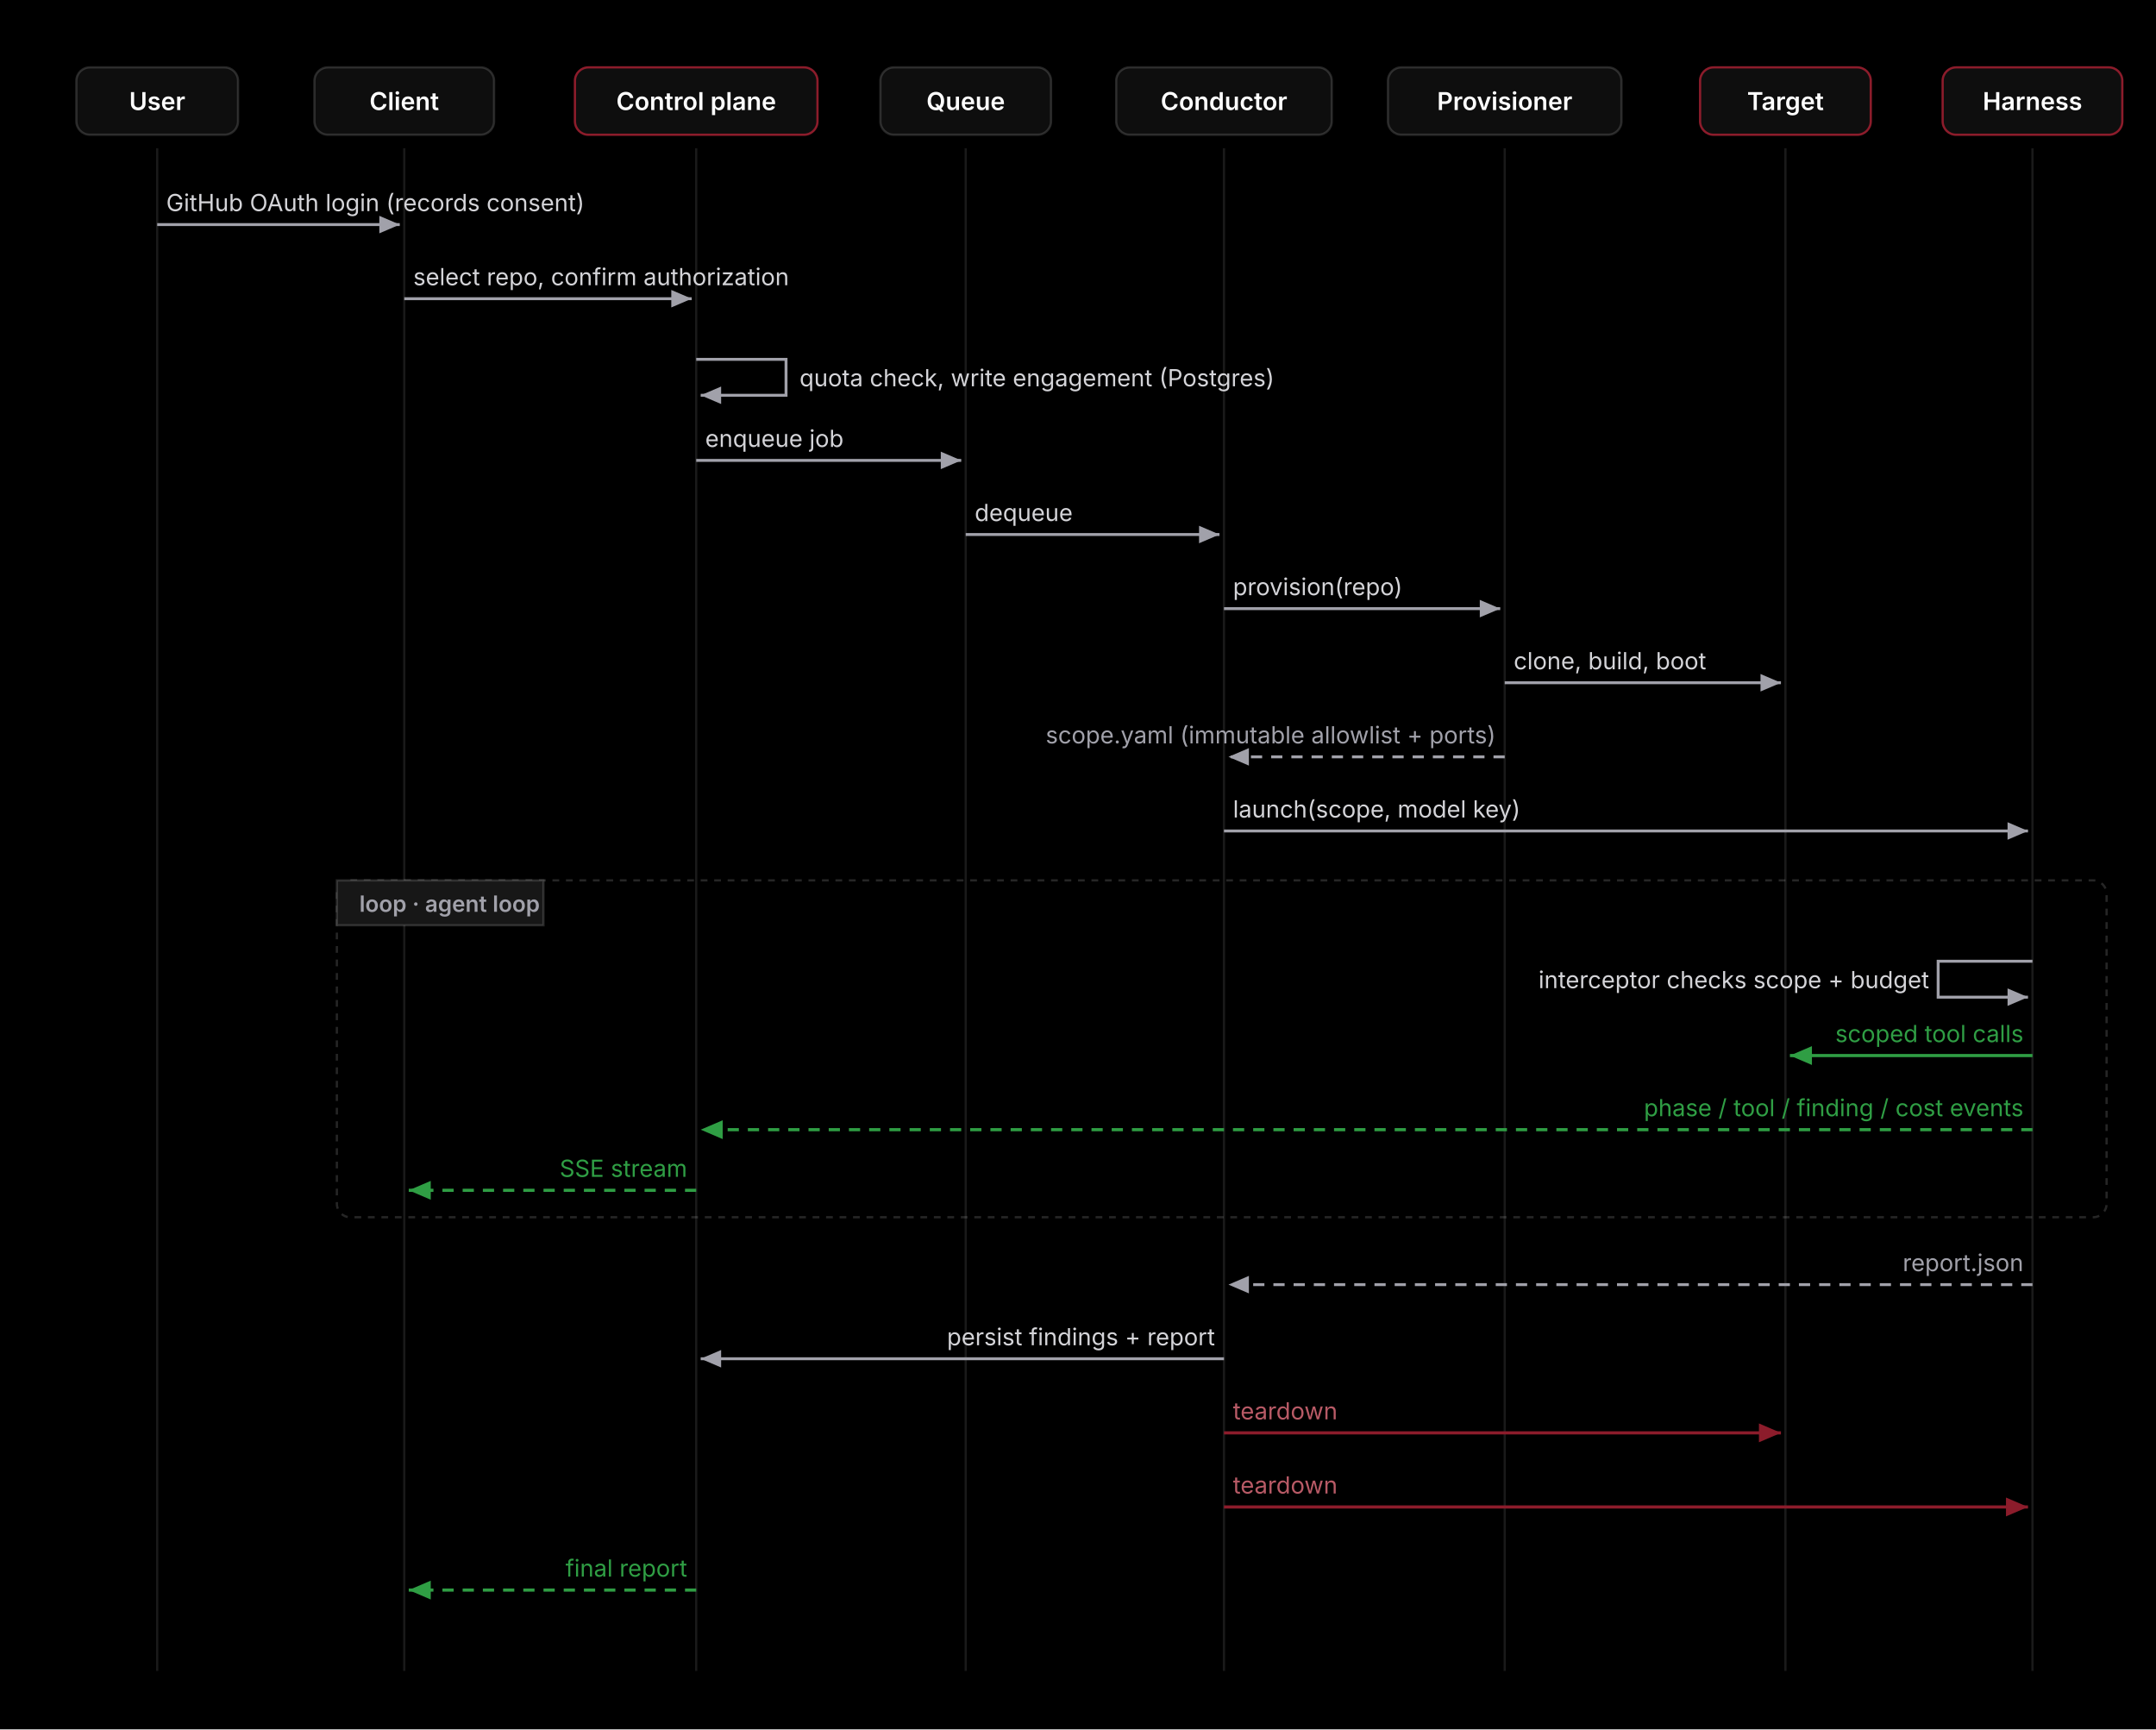
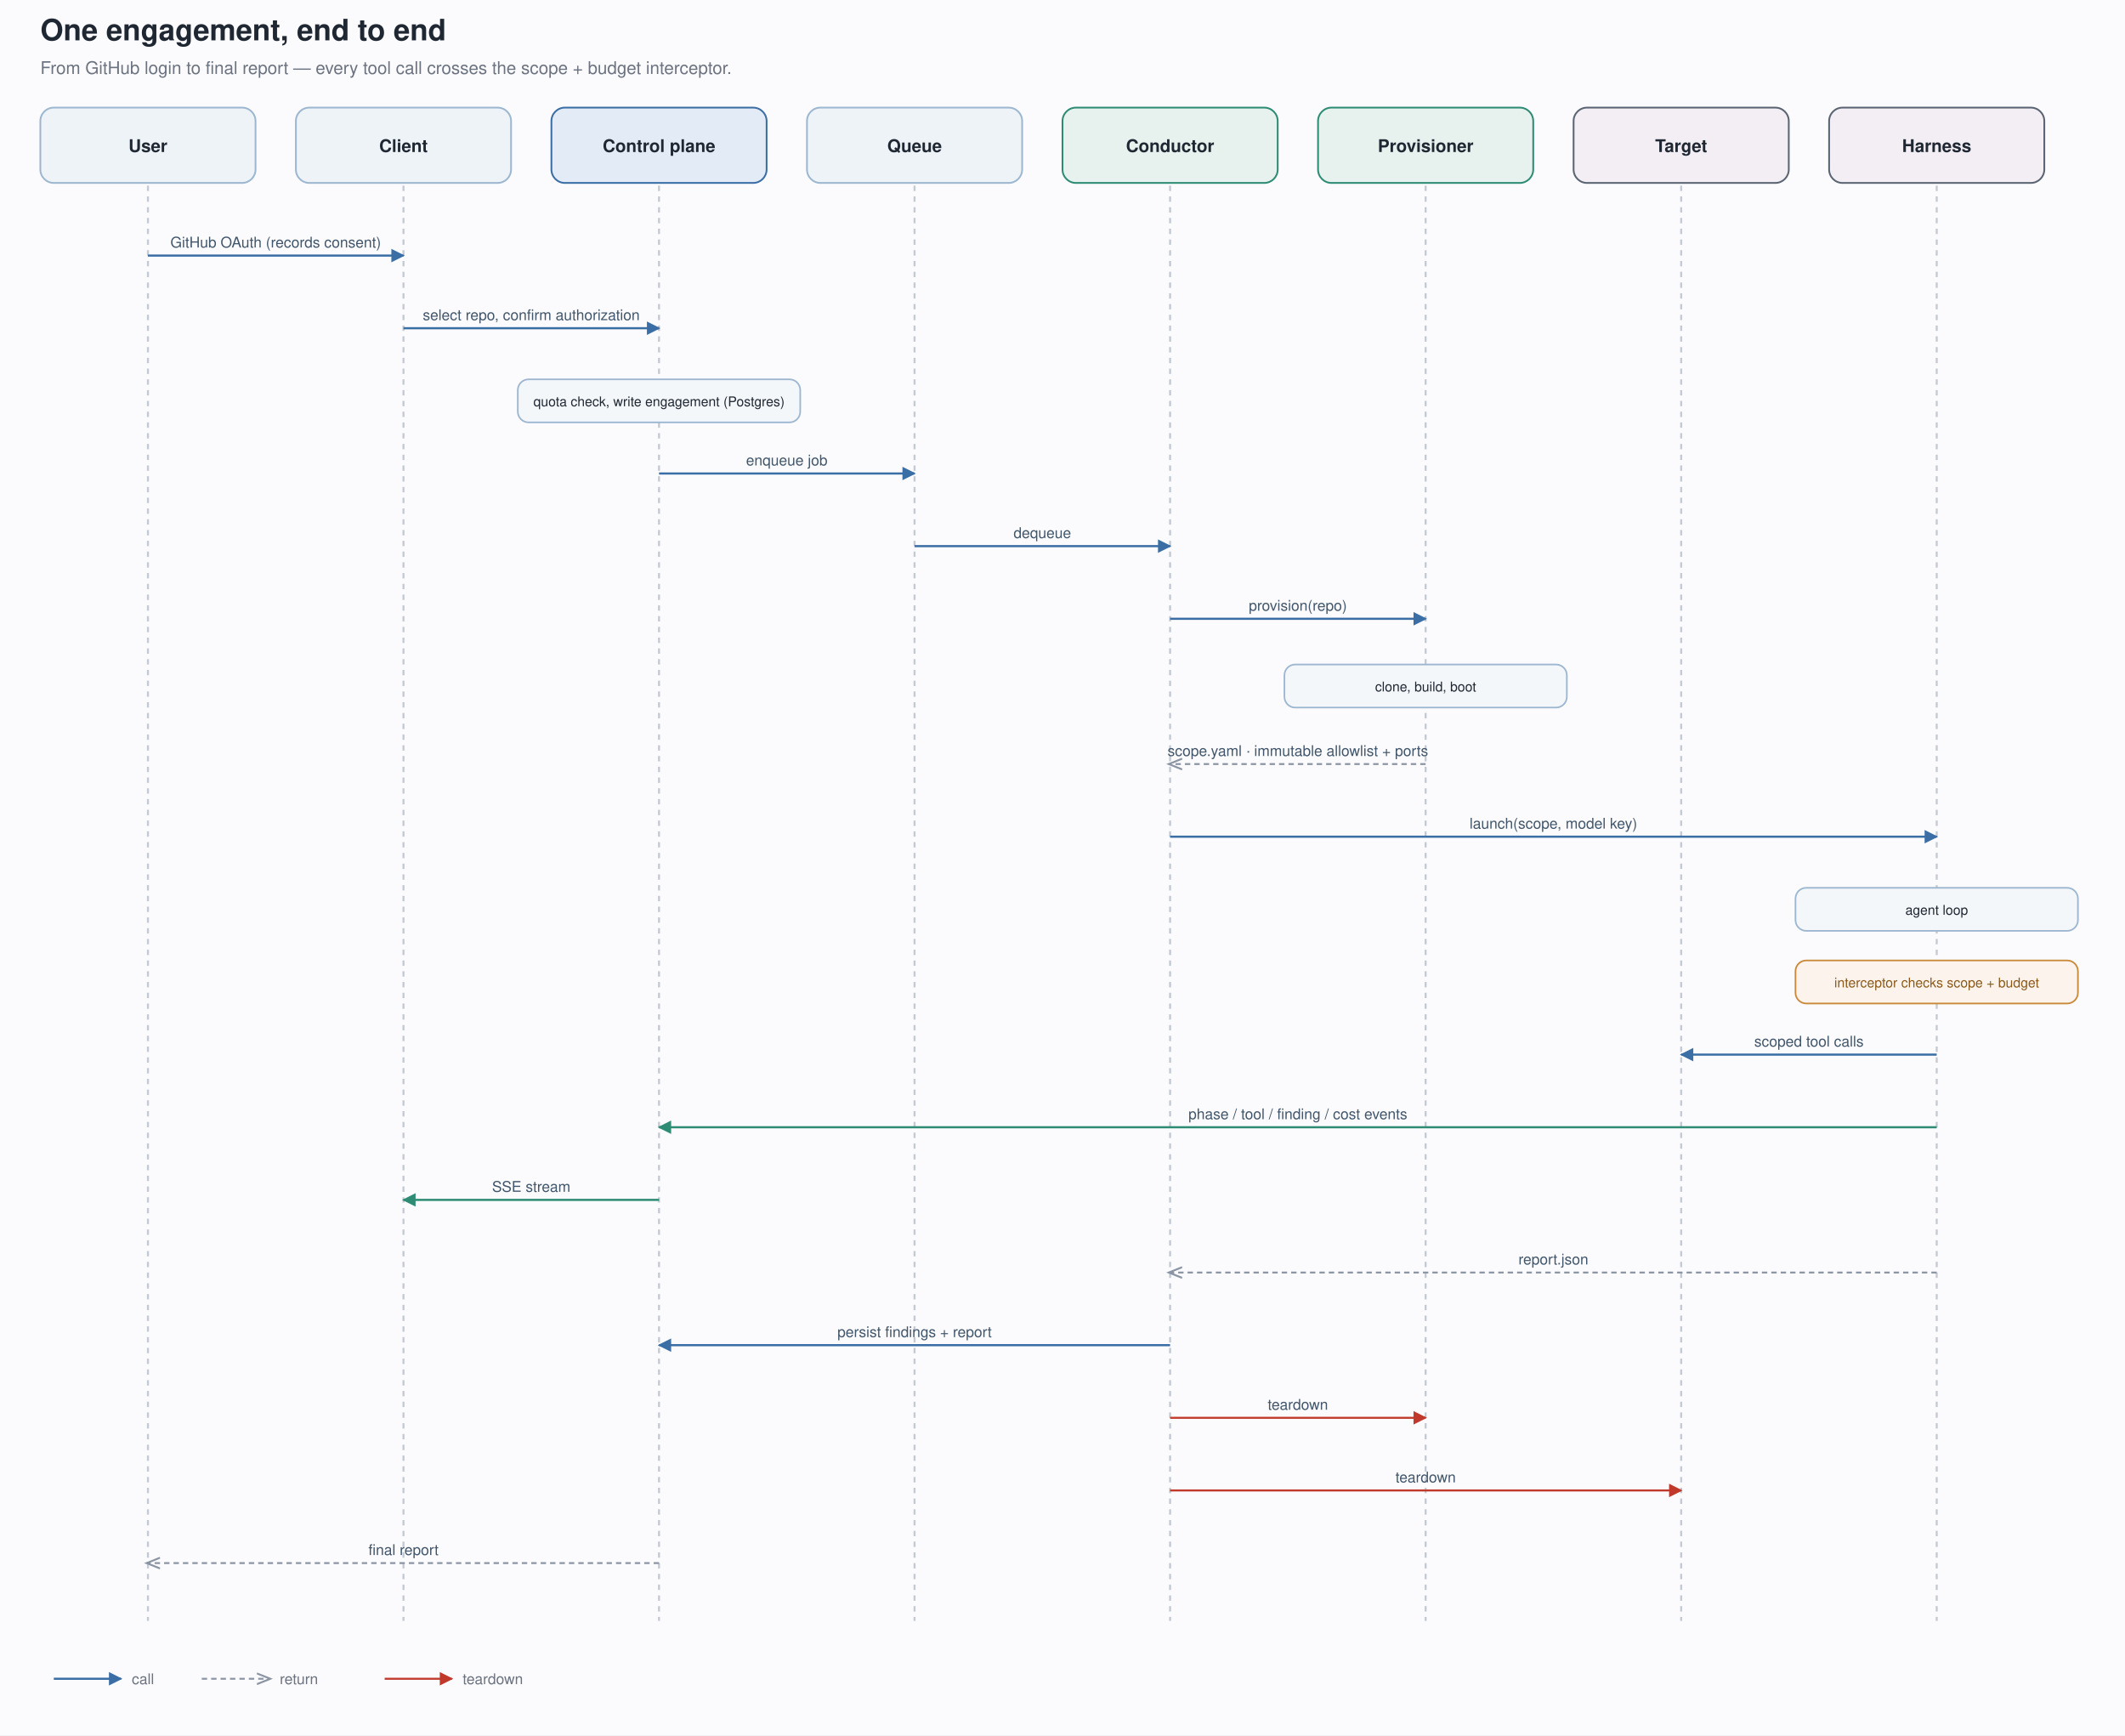
- <svg xmlns="http://www.w3.org/2000/svg" viewBox="0 0 960 770" font-family="Inter, Segoe UI, system-ui, sans-serif">
+ <svg xmlns="http://www.w3.org/2000/svg" width="1580" height="1290" viewBox="0 0 1580 1290" font-family="Helvetica,Arial,sans-serif">
+   <rect width="1580" height="1290" fill="#FBFBFD" />
  <defs>
-     <marker id="a" markerWidth="9" markerHeight="9" refX="7" refY="3" orient="auto" markerUnits="strokeWidth">
-       <path d="M0,0 L7,3 L0,6 Z" fill="#a1a1aa" />
+     <marker id="blk_b" markerWidth="11" markerHeight="11" refX="9" refY="5" orient="auto" markerUnits="userSpaceOnUse">
+       <path d="M0,0 L10,5 L0,10 z" fill="#3B6EA5" />
    </marker>
-     <marker id="g" markerWidth="9" markerHeight="9" refX="7" refY="3" orient="auto" markerUnits="strokeWidth">
-       <path d="M0,0 L7,3 L0,6 Z" fill="#2f9e44" />
+     <marker id="blk_g" markerWidth="11" markerHeight="11" refX="9" refY="5" orient="auto" markerUnits="userSpaceOnUse">
+       <path d="M0,0 L10,5 L0,10 z" fill="#2E8B74" />
    </marker>
-     <marker id="r" markerWidth="9" markerHeight="9" refX="7" refY="3" orient="auto" markerUnits="strokeWidth">
-       <path d="M0,0 L7,3 L0,6 Z" fill="#8C1C2B" />
+     <marker id="blk_r" markerWidth="11" markerHeight="11" refX="9" refY="5" orient="auto" markerUnits="userSpaceOnUse">
+       <path d="M0,0 L10,5 L0,10 z" fill="#C0392B" />
+     </marker>
+     <marker id="opn" markerWidth="12" markerHeight="12" refX="9" refY="5" orient="auto" markerUnits="userSpaceOnUse">
+       <path d="M0,1 L10,5 L0,9" fill="none" stroke="#8A94A3" stroke-width="1.4" />
    </marker>
  </defs>
-   <rect x="0" y="0" width="960" height="770" fill="#000000" />
-   <g stroke="#ffffff1a" stroke-width="1">
-     <line x1="70" y1="66" x2="70" y2="744" />
-     <line x1="180" y1="66" x2="180" y2="744" />
-     <line x1="310" y1="66" x2="310" y2="744" />
-     <line x1="430" y1="66" x2="430" y2="744" />
-     <line x1="545" y1="66" x2="545" y2="744" />
-     <line x1="670" y1="66" x2="670" y2="744" />
-     <line x1="795" y1="66" x2="795" y2="744" />
-     <line x1="905" y1="66" x2="905" y2="744" />
-   </g>
-   <g>
-     <rect x="34" y="30" width="72" height="30" rx="6" fill="#0e0e0e" stroke="#ffffff26" />
-     <text x="70" y="49" text-anchor="middle" fill="#ffffff" font-size="11" font-weight="600">User</text>
-     <rect x="140" y="30" width="80" height="30" rx="6" fill="#0e0e0e" stroke="#ffffff26" />
-     <text x="180" y="49" text-anchor="middle" fill="#ffffff" font-size="11" font-weight="600">Client</text>
-     <rect x="256" y="30" width="108" height="30" rx="6" fill="#0e0e0e" stroke="#8C1C2B" />
-     <text x="310" y="49" text-anchor="middle" fill="#ffffff" font-size="11" font-weight="600">Control plane</text>
-     <rect x="392" y="30" width="76" height="30" rx="6" fill="#0e0e0e" stroke="#ffffff26" />
-     <text x="430" y="49" text-anchor="middle" fill="#ffffff" font-size="11" font-weight="600">Queue</text>
-     <rect x="497" y="30" width="96" height="30" rx="6" fill="#0e0e0e" stroke="#ffffff26" />
-     <text x="545" y="49" text-anchor="middle" fill="#ffffff" font-size="11" font-weight="600">Conductor</text>
-     <rect x="618" y="30" width="104" height="30" rx="6" fill="#0e0e0e" stroke="#ffffff26" />
-     <text x="670" y="49" text-anchor="middle" fill="#ffffff" font-size="11" font-weight="600">Provisioner</text>
-     <rect x="757" y="30" width="76" height="30" rx="6" fill="#0e0e0e" stroke="#8C1C2B" />
-     <text x="795" y="49" text-anchor="middle" fill="#ffffff" font-size="11" font-weight="600">Target</text>
-     <rect x="865" y="30" width="80" height="30" rx="6" fill="#0e0e0e" stroke="#8C1C2B" />
-     <text x="905" y="49" text-anchor="middle" fill="#ffffff" font-size="11" font-weight="600">Harness</text>
-   </g>
-   <path d="M70,100 L178,100" fill="none" stroke="#a1a1aa" stroke-width="1.3" marker-end="url(#a)" />
-   <text x="74" y="94" fill="#d4d4d8" font-size="10.5">GitHub OAuth login (records consent)</text>
-   <path d="M180,133 L308,133" fill="none" stroke="#a1a1aa" stroke-width="1.3" marker-end="url(#a)" />
-   <text x="184" y="127" fill="#d4d4d8" font-size="10.5">select repo, confirm authorization</text>
-   <path d="M310,160 h40 v16 h-38" fill="none" stroke="#a1a1aa" stroke-width="1.3" marker-end="url(#a)" />
-   <text x="356" y="172" fill="#d4d4d8" font-size="10.5">quota check, write engagement (Postgres)</text>
-   <path d="M310,205 L428,205" fill="none" stroke="#a1a1aa" stroke-width="1.3" marker-end="url(#a)" />
-   <text x="314" y="199" fill="#d4d4d8" font-size="10.5">enqueue job</text>
-   <path d="M430,238 L543,238" fill="none" stroke="#a1a1aa" stroke-width="1.3" marker-end="url(#a)" />
-   <text x="434" y="232" fill="#d4d4d8" font-size="10.5">dequeue</text>
-   <path d="M545,271 L668,271" fill="none" stroke="#a1a1aa" stroke-width="1.3" marker-end="url(#a)" />
-   <text x="549" y="265" fill="#d4d4d8" font-size="10.5">provision(repo)</text>
-   <path d="M670,304 L793,304" fill="none" stroke="#a1a1aa" stroke-width="1.3" marker-end="url(#a)" />
-   <text x="674" y="298" fill="#d4d4d8" font-size="10.5">clone, build, boot</text>
-   <path d="M670,337 L547,337" fill="none" stroke="#a1a1aa" stroke-width="1.3" stroke-dasharray="5 4" marker-end="url(#a)" />
-   <text x="666" y="331" text-anchor="end" fill="#a1a1aa" font-size="10.5">scope.yaml (immutable allowlist + ports)</text>
-   <path d="M545,370 L903,370" fill="none" stroke="#a1a1aa" stroke-width="1.3" marker-end="url(#a)" />
-   <text x="549" y="364" fill="#d4d4d8" font-size="10.5">launch(scope, model key)</text>
-   <rect x="150" y="392" width="788" height="150" rx="6" fill="none" stroke="#ffffff26" stroke-dasharray="3 3" />
-   <rect x="150" y="392" width="92" height="20" rx="0" fill="#171717" stroke="#ffffff26" />
-   <text x="160" y="406" fill="#a1a1aa" font-size="10" font-weight="600">loop · agent loop</text>
-   <path d="M905,428 h-42 v16 h40" fill="none" stroke="#a1a1aa" stroke-width="1.3" marker-end="url(#a)" />
-   <text x="859" y="440" text-anchor="end" fill="#d4d4d8" font-size="10.5">interceptor checks scope + budget</text>
-   <path d="M905,470 L797,470" fill="none" stroke="#2f9e44" stroke-width="1.4" marker-end="url(#g)" />
-   <text x="901" y="464" text-anchor="end" fill="#2f9e44" font-size="10.5">scoped tool calls</text>
-   cp events --&gt;
-   <path d="M905,503 L312,503" fill="none" stroke="#2f9e44" stroke-width="1.4" stroke-dasharray="5 4" marker-end="url(#g)" />
-   <text x="901" y="497" text-anchor="end" fill="#2f9e44" font-size="10.5">phase / tool / finding / cost events</text>
-   client sse --&gt;
-   <path d="M310,530 L182,530" fill="none" stroke="#2f9e44" stroke-width="1.4" stroke-dasharray="5 4" marker-end="url(#g)" />
-   <text x="306" y="524" text-anchor="end" fill="#2f9e44" font-size="10.5">SSE stream</text>
-   <path d="M905,572 L547,572" fill="none" stroke="#a1a1aa" stroke-width="1.3" stroke-dasharray="5 4" marker-end="url(#a)" />
-   <text x="901" y="566" text-anchor="end" fill="#a1a1aa" font-size="10.5">report.json</text>
-   <path d="M545,605 L312,605" fill="none" stroke="#a1a1aa" stroke-width="1.3" marker-end="url(#a)" />
-   <text x="541" y="599" text-anchor="end" fill="#d4d4d8" font-size="10.5">persist findings + report</text>
-   <path d="M545,638 L793,638" fill="none" stroke="#8C1C2B" stroke-width="1.4" marker-end="url(#r)" />
-   <text x="549" y="632" fill="#b85a66" font-size="10.5">teardown</text>
-   <path d="M545,671 L903,671" fill="none" stroke="#8C1C2B" stroke-width="1.4" marker-end="url(#r)" />
-   <text x="549" y="665" fill="#b85a66" font-size="10.5">teardown</text>
-   <path d="M310,708 L182,708" fill="none" stroke="#2f9e44" stroke-width="1.4" stroke-dasharray="5 4" marker-end="url(#g)" />
-   <text x="306" y="702" text-anchor="end" fill="#2f9e44" font-size="10.5">final report</text>
+   <text x="30" y="30" font-size="22" font-weight="700" fill="#1F2733">One engagement, end to end</text>
+   <text x="30" y="55" font-size="13" fill="#6B7280">From GitHub login to final report — every tool call crosses the scope + budget interceptor.</text>
+   <line x1="110" y1="138" x2="110" y2="1205" stroke="#C4CAD3" stroke-width="1.5" stroke-dasharray="4 4" />
+   <line x1="300" y1="138" x2="300" y2="1205" stroke="#C4CAD3" stroke-width="1.5" stroke-dasharray="4 4" />
+   <line x1="490" y1="138" x2="490" y2="1205" stroke="#C4CAD3" stroke-width="1.5" stroke-dasharray="4 4" />
+   <line x1="680" y1="138" x2="680" y2="1205" stroke="#C4CAD3" stroke-width="1.5" stroke-dasharray="4 4" />
+   <line x1="870" y1="138" x2="870" y2="1205" stroke="#C4CAD3" stroke-width="1.5" stroke-dasharray="4 4" />
+   <line x1="1060" y1="138" x2="1060" y2="1205" stroke="#C4CAD3" stroke-width="1.5" stroke-dasharray="4 4" />
+   <line x1="1250" y1="138" x2="1250" y2="1205" stroke="#C4CAD3" stroke-width="1.5" stroke-dasharray="4 4" />
+   <line x1="1440" y1="138" x2="1440" y2="1205" stroke="#C4CAD3" stroke-width="1.5" stroke-dasharray="4 4" />
+   <rect x="30" y="80" width="160" height="56" rx="10" fill="#EEF3F8" stroke="#9DB7D1" stroke-width="1.3" />
+   <text x="110" y="113" font-size="13" font-weight="700" fill="#1F2733" text-anchor="middle">User</text>
+   <rect x="220" y="80" width="160" height="56" rx="10" fill="#EEF3F8" stroke="#9DB7D1" stroke-width="1.3" />
+   <text x="300" y="113" font-size="13" font-weight="700" fill="#1F2733" text-anchor="middle">Client</text>
+   <rect x="410" y="80" width="160" height="56" rx="10" fill="#E3ECF6" stroke="#3B6EA5" stroke-width="1.3" />
+   <text x="490" y="113" font-size="13" font-weight="700" fill="#1F2733" text-anchor="middle">Control plane</text>
+   <rect x="600" y="80" width="160" height="56" rx="10" fill="#EEF3F8" stroke="#9DB7D1" stroke-width="1.3" />
+   <text x="680" y="113" font-size="13" font-weight="700" fill="#1F2733" text-anchor="middle">Queue</text>
+   <rect x="790" y="80" width="160" height="56" rx="10" fill="#E7F2EE" stroke="#2E8B74" stroke-width="1.3" />
+   <text x="870" y="113" font-size="13" font-weight="700" fill="#1F2733" text-anchor="middle">Conductor</text>
+   <rect x="980" y="80" width="160" height="56" rx="10" fill="#E7F2EE" stroke="#2E8B74" stroke-width="1.3" />
+   <text x="1060" y="113" font-size="13" font-weight="700" fill="#1F2733" text-anchor="middle">Provisioner</text>
+   <rect x="1170" y="80" width="160" height="56" rx="10" fill="#F2EEF4" stroke="#5B6472" stroke-width="1.3" />
+   <text x="1250" y="113" font-size="13" font-weight="700" fill="#1F2733" text-anchor="middle">Target</text>
+   <rect x="1360" y="80" width="160" height="56" rx="10" fill="#F2EEF4" stroke="#5B6472" stroke-width="1.3" />
+   <text x="1440" y="113" font-size="13" font-weight="700" fill="#1F2733" text-anchor="middle">Harness</text>
+   <rect x="385" y="282" width="210" height="32" rx="8" fill="#F4F7FA" stroke="#9DB7D1" stroke-width="1.2" />
+   <text x="490" y="302" font-size="10" fill="#1F2733" text-anchor="middle">quota check, write engagement (Postgres)</text>
+   <rect x="955" y="494" width="210" height="32" rx="8" fill="#F4F7FA" stroke="#9DB7D1" stroke-width="1.2" />
+   <text x="1060" y="514" font-size="10" fill="#1F2733" text-anchor="middle">clone, build, boot</text>
+   <rect x="1335" y="660" width="210" height="32" rx="8" fill="#F4F7FA" stroke="#9DB7D1" stroke-width="1.2" />
+   <text x="1440" y="680" font-size="10" fill="#1F2733" text-anchor="middle">agent loop</text>
+   <rect x="1335" y="714" width="210" height="32" rx="8" fill="#FBF3EC" stroke="#C98A3C" stroke-width="1.2" />
+   <text x="1440" y="734" font-size="10" fill="#8A5A1A" text-anchor="middle">interceptor checks scope + budget</text>
+   <line x1="110" y1="190" x2="300" y2="190" stroke="#3B6EA5" stroke-width="1.6" marker-end="url(#blk_b)" />
+   <text x="205.0" y="184" font-size="11" fill="#41566B" text-anchor="middle">GitHub OAuth (records consent)</text>
+   <line x1="300" y1="244" x2="490" y2="244" stroke="#3B6EA5" stroke-width="1.6" marker-end="url(#blk_b)" />
+   <text x="395.0" y="238" font-size="11" fill="#41566B" text-anchor="middle">select repo, confirm authorization</text>
+   <line x1="490" y1="352" x2="680" y2="352" stroke="#3B6EA5" stroke-width="1.6" marker-end="url(#blk_b)" />
+   <text x="585.0" y="346" font-size="11" fill="#41566B" text-anchor="middle">enqueue job</text>
+   <line x1="680" y1="406" x2="870" y2="406" stroke="#3B6EA5" stroke-width="1.6" marker-end="url(#blk_b)" />
+   <text x="775.0" y="400" font-size="11" fill="#41566B" text-anchor="middle">dequeue</text>
+   <line x1="870" y1="460" x2="1060" y2="460" stroke="#3B6EA5" stroke-width="1.6" marker-end="url(#blk_b)" />
+   <text x="965.0" y="454" font-size="11" fill="#41566B" text-anchor="middle">provision(repo)</text>
+   <line x1="1060" y1="568" x2="870" y2="568" stroke="#8A94A3" stroke-width="1.4" stroke-dasharray="4 3" marker-end="url(#opn)" />
+   <text x="965.0" y="562" font-size="11" fill="#41566B" text-anchor="middle">scope.yaml · immutable allowlist + ports</text>
+   <line x1="870" y1="622" x2="1440" y2="622" stroke="#3B6EA5" stroke-width="1.6" marker-end="url(#blk_b)" />
+   <text x="1155.0" y="616" font-size="11" fill="#41566B" text-anchor="middle">launch(scope, model key)</text>
+   <line x1="1440" y1="784" x2="1250" y2="784" stroke="#3B6EA5" stroke-width="1.6" marker-end="url(#blk_b)" />
+   <text x="1345.0" y="778" font-size="11" fill="#41566B" text-anchor="middle">scoped tool calls</text>
+   <line x1="1440" y1="838" x2="490" y2="838" stroke="#2E8B74" stroke-width="1.6" marker-end="url(#blk_g)" />
+   <text x="965.0" y="832" font-size="11" fill="#41566B" text-anchor="middle">phase / tool / finding / cost events</text>
+   <line x1="490" y1="892" x2="300" y2="892" stroke="#2E8B74" stroke-width="1.6" marker-end="url(#blk_g)" />
+   <text x="395.0" y="886" font-size="11" fill="#41566B" text-anchor="middle">SSE stream</text>
+   <line x1="1440" y1="946" x2="870" y2="946" stroke="#8A94A3" stroke-width="1.4" stroke-dasharray="4 3" marker-end="url(#opn)" />
+   <text x="1155.0" y="940" font-size="11" fill="#41566B" text-anchor="middle">report.json</text>
+   <line x1="870" y1="1000" x2="490" y2="1000" stroke="#3B6EA5" stroke-width="1.6" marker-end="url(#blk_b)" />
+   <text x="680.0" y="994" font-size="11" fill="#41566B" text-anchor="middle">persist findings + report</text>
+   <line x1="870" y1="1054" x2="1060" y2="1054" stroke="#C0392B" stroke-width="1.5" marker-end="url(#blk_r)" />
+   <text x="965.0" y="1048" font-size="11" fill="#41566B" text-anchor="middle">teardown</text>
+   <line x1="870" y1="1108" x2="1250" y2="1108" stroke="#C0392B" stroke-width="1.5" marker-end="url(#blk_r)" />
+   <text x="1060.0" y="1102" font-size="11" fill="#41566B" text-anchor="middle">teardown</text>
+   <line x1="490" y1="1162" x2="110" y2="1162" stroke="#8A94A3" stroke-width="1.4" stroke-dasharray="4 3" marker-end="url(#opn)" />
+   <text x="300.0" y="1156" font-size="11" fill="#41566B" text-anchor="middle">final report</text>
+   <line x1="40" y1="1248" x2="90" y2="1248" stroke="#3B6EA5" stroke-width="1.6" marker-end="url(#blk_b)" />
+   <text x="98" y="1252" font-size="11" fill="#6B7280">call</text>
+   <line x1="150" y1="1248" x2="200" y2="1248" stroke="#8A94A3" stroke-width="1.4" stroke-dasharray="4 3" marker-end="url(#opn)" />
+   <text x="208" y="1252" font-size="11" fill="#6B7280">return</text>
+   <line x1="286" y1="1248" x2="336" y2="1248" stroke="#C0392B" stroke-width="1.5" marker-end="url(#blk_r)" />
+   <text x="344" y="1252" font-size="11" fill="#6B7280">teardown</text>
</svg>
